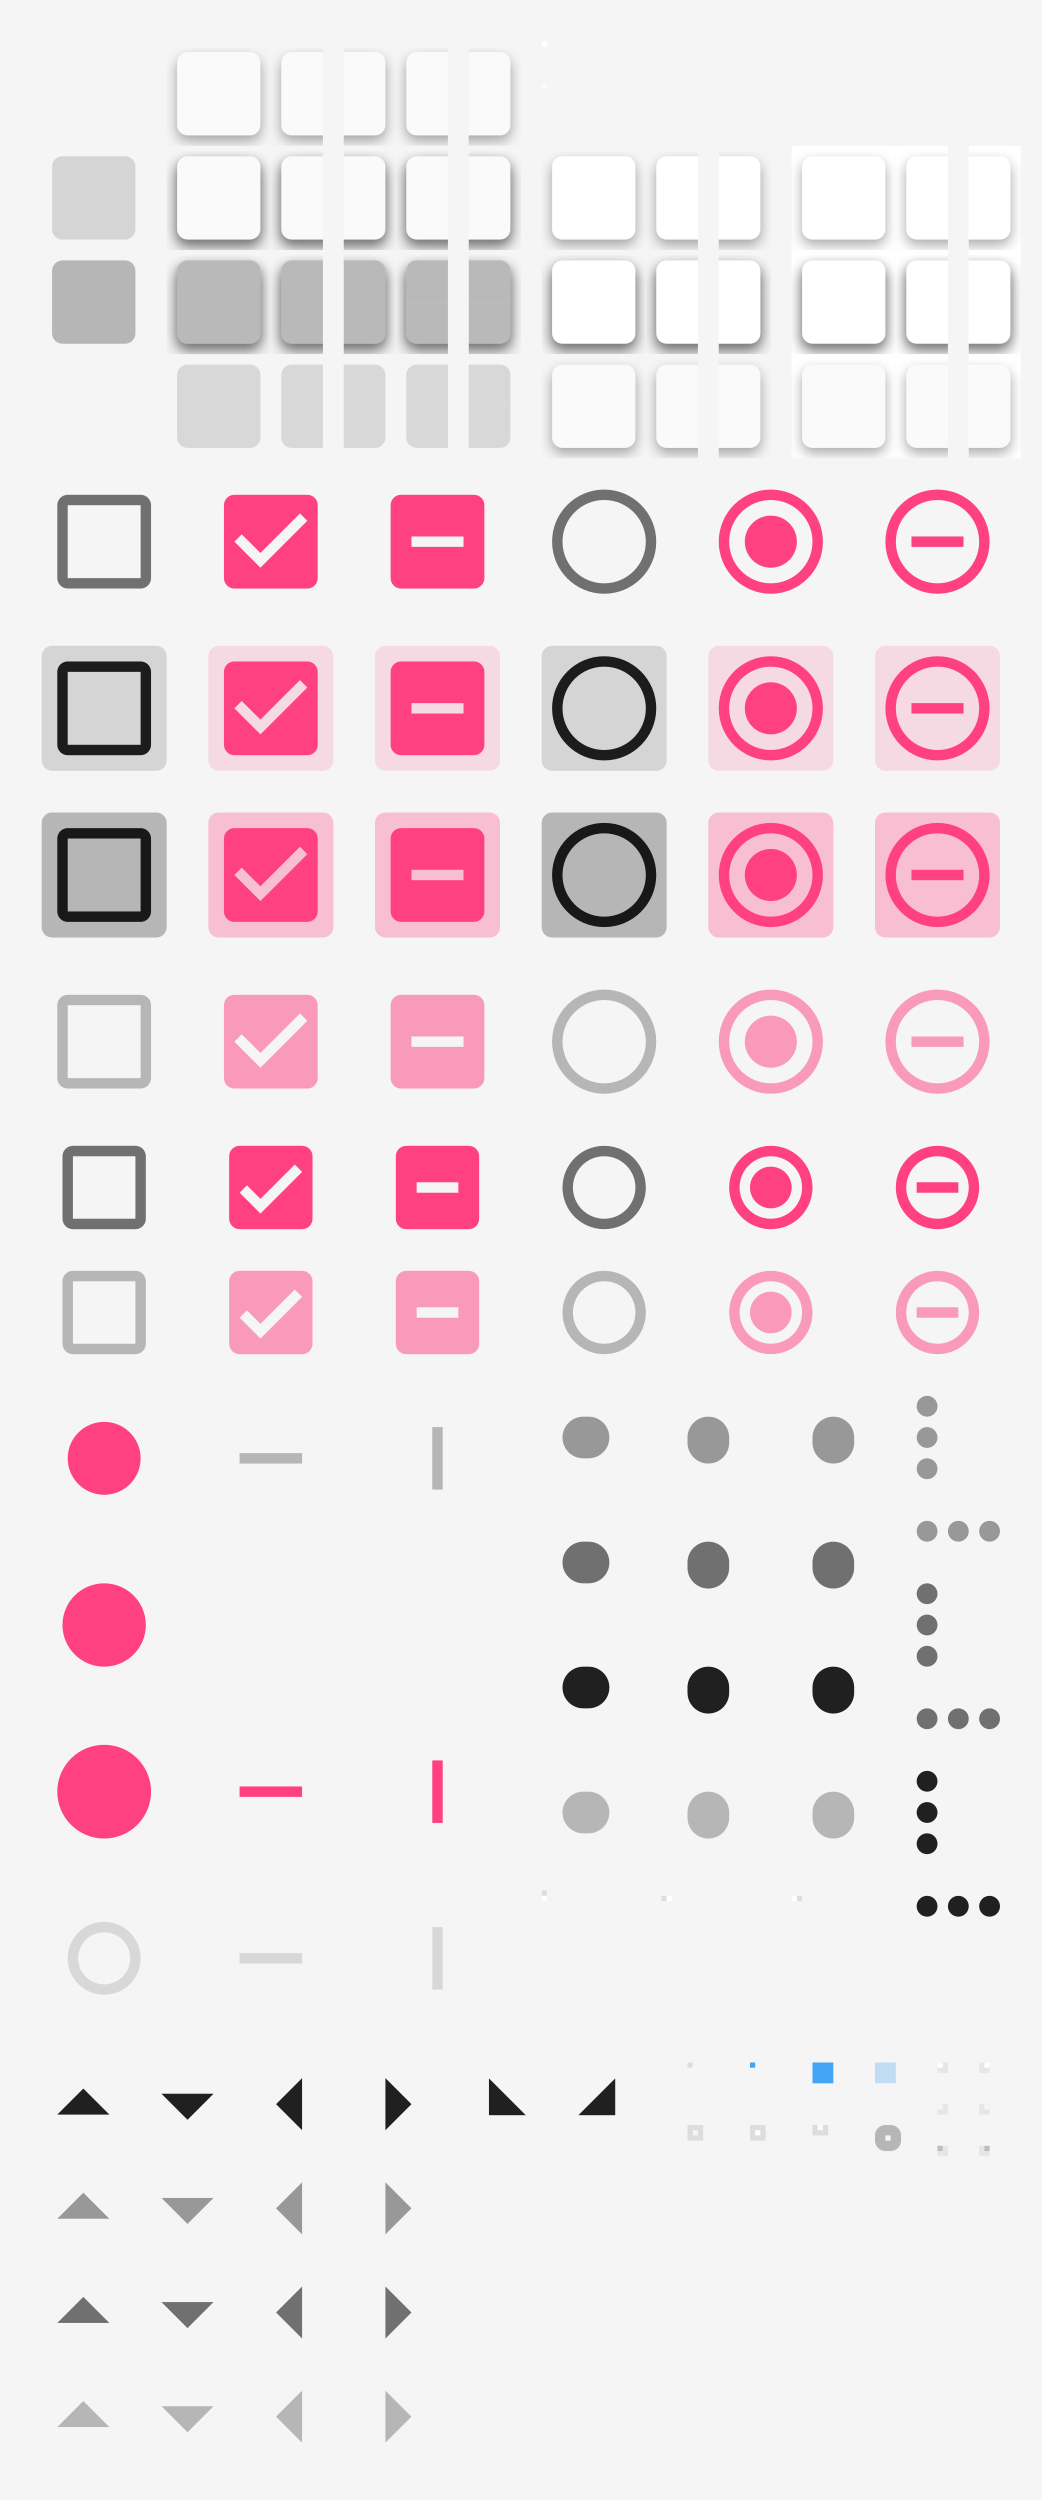
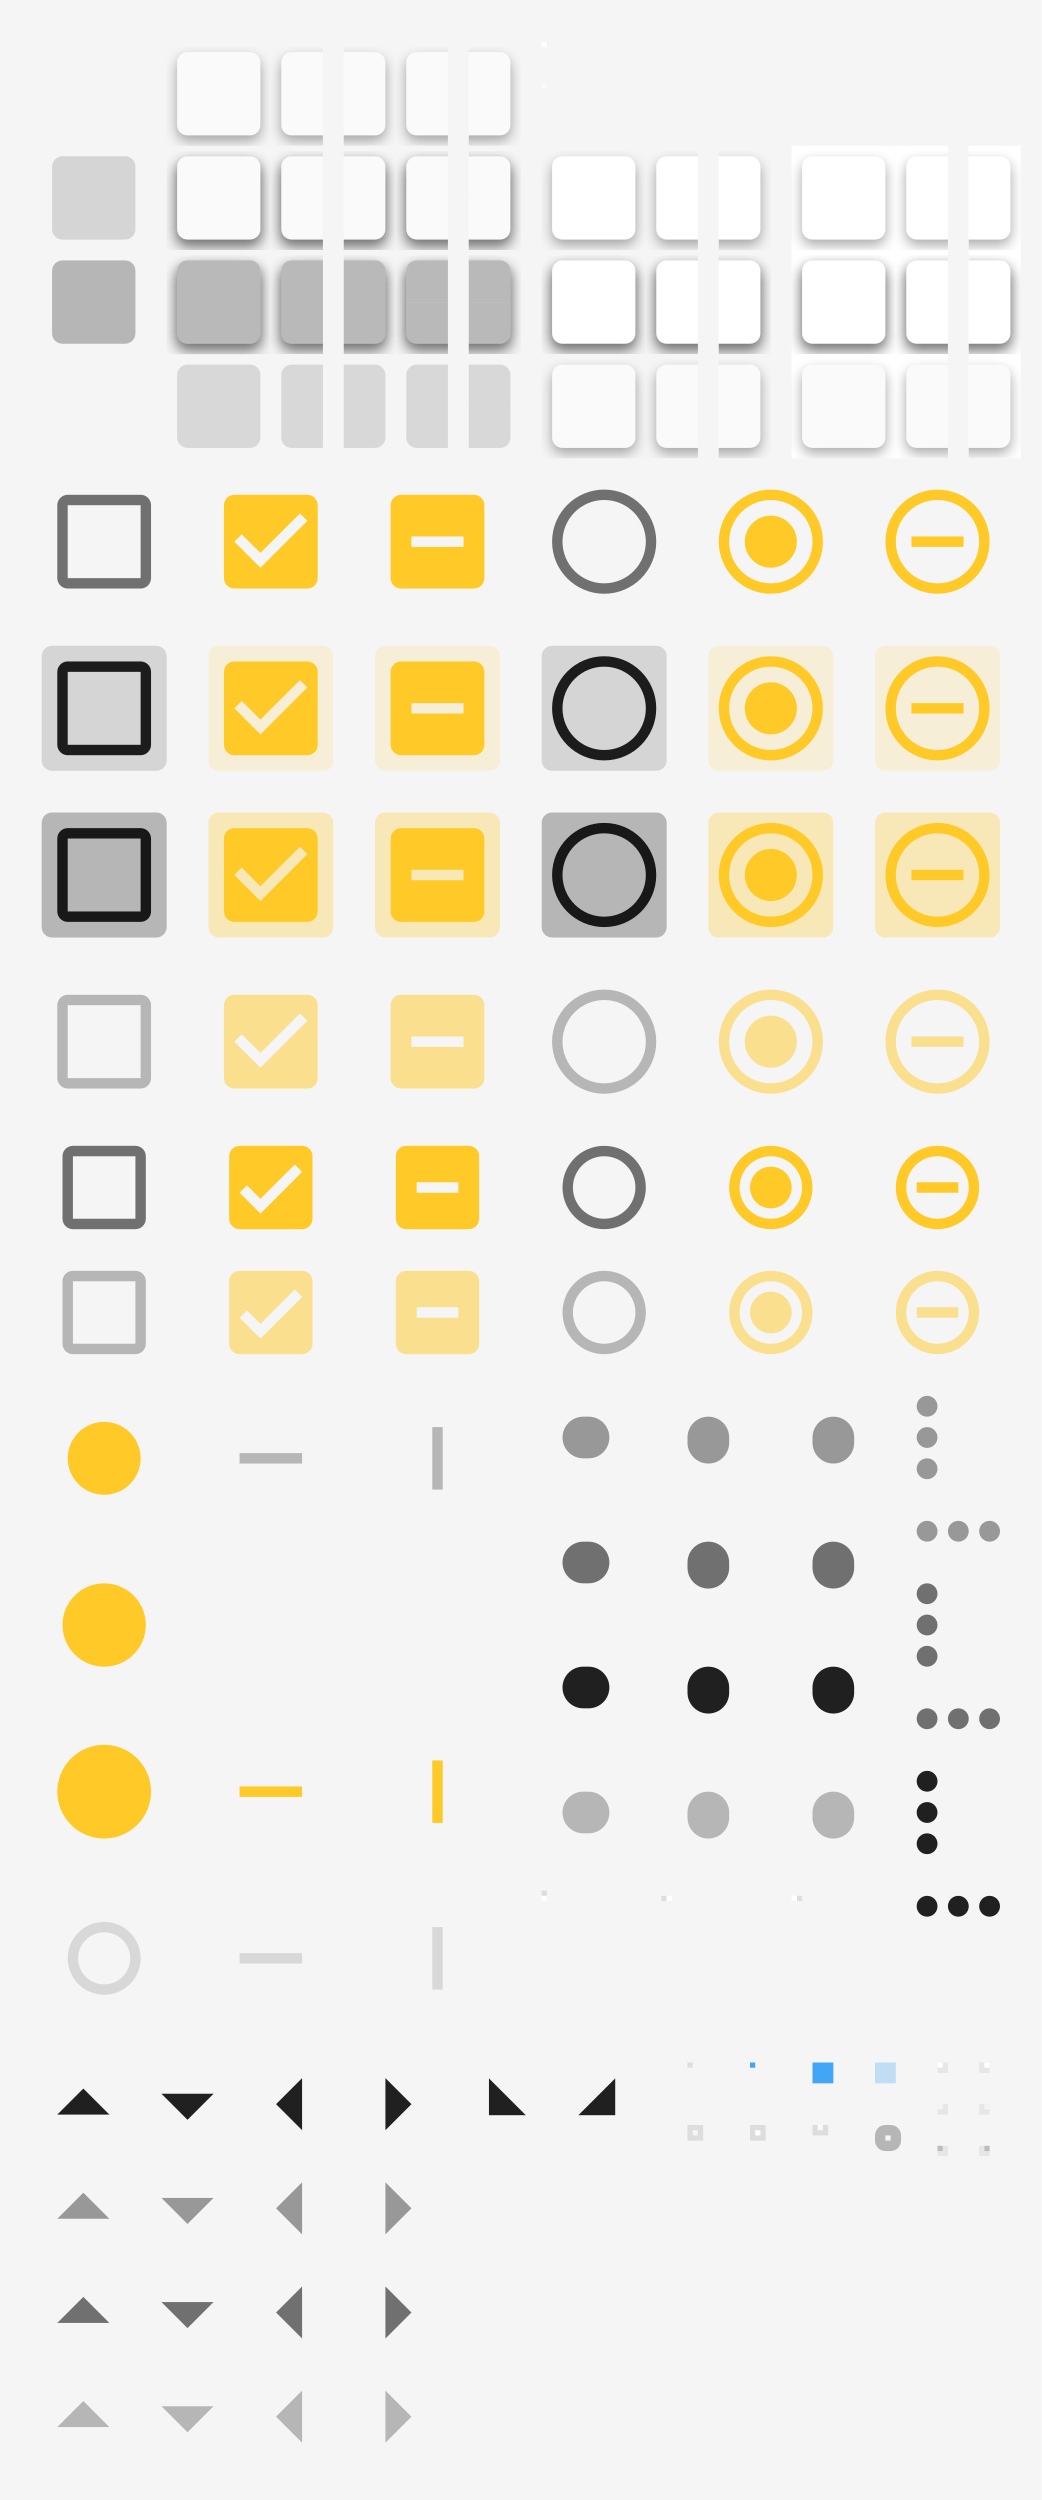
<svg xmlns="http://www.w3.org/2000/svg" xmlns:xlink="http://www.w3.org/1999/xlink" width="200" height="480" viewBox="0 0 200 480">
  <rect width="200" height="480" fill="url(#color-bg)" />
  <defs>
    <filter id="1" color-interpolation-filters="sRGB" x="0" y="0" width="1" height="1">
      <feFlood flood-color="#000000" flood-opacity="0.12" result="flood" />
      <feComposite operator="in" in="flood" in2="SourceGraphic" result="composite1" />
      <feGaussianBlur stdDeviation="1.5" in="composite1" result="blur" />
      <feOffset dx="0" dy="1" result="offset" />
      <feComposite in="SourceGraphic" in2="offset" result="fbSourceGraphic" />
      <feFlood flood-color="#000000" flood-opacity="0.24" result="flood" />
      <feComposite operator="in" in="flood" in2="fbSourceGraphic" result="composite1" />
      <feGaussianBlur stdDeviation="1" in="composite1" result="blur" />
      <feOffset dx="0" dy="1" result="offset" />
      <feComposite in="fbSourceGraphic" in2="offset" result="composite2" />
    </filter>
    <linearGradient id="color-fg">
      <stop stop-color="#000000" stop-opacity="0.87" />
    </linearGradient>
    <linearGradient id="color-fg-insensitive">
      <stop stop-color="#000000" stop-opacity="0.38" />
    </linearGradient>
    <linearGradient id="color-fg-secondary">
      <stop stop-color="#000000" stop-opacity="0.54" />
    </linearGradient>
    <linearGradient id="color-fg-secondary-insensitive">
      <stop stop-color="#000000" stop-opacity="0.26" />
    </linearGradient>
    <linearGradient id="color-trough-insensitive">
      <stop stop-color="#000000" stop-opacity="0.12" />
    </linearGradient>
    <linearGradient id="color-primary">
      <stop stop-color="#42A5F5" />
    </linearGradient>
    <linearGradient id="color-accent">
-       <stop stop-color="#FF4081" />
+       <stop stop-color="#FFCA28" />
    </linearGradient>
    <linearGradient id="color-accent-insensitive">
-       <stop stop-color="#FF4081" stop-opacity="0.5" />
+       <stop stop-color="#FFCA28" stop-opacity="0.5" />
    </linearGradient>
    <linearGradient id="color-bg">
      <stop stop-color="#F5F5F5" />
    </linearGradient>
    <linearGradient id="color-bg-lighter">
      <stop stop-color="#FAFAFA" />
    </linearGradient>
    <linearGradient id="color-base">
      <stop stop-color="#FFFFFF" />
    </linearGradient>
    <linearGradient id="color-base-alt">
      <stop stop-color="#FAFAFA" />
    </linearGradient>
    <linearGradient id="color-border">
      <stop stop-color="#000000" stop-opacity="0.1" />
    </linearGradient>
    <rect id="1x1" width="1" height="1" />
    <rect id="2x2" width="2" height="2" />
    <rect id="4x4" width="4" height="4" />
    <rect id="16x16" width="16" height="16" opacity="0" />
    <rect id="17x17" width="17" height="17" opacity="0" />
    <rect id="24x24" width="24" height="24" opacity="0" />
    <clipPath id="left">
      <rect width="10" height="20" />
    </clipPath>
    <clipPath id="right">
      <rect width="10" height="20" x="10" />
    </clipPath>
    <clipPath id="left-top">
      <rect width="10" height="10" />
    </clipPath>
    <clipPath id="left-bottom">
      <rect width="10" height="10" y="10" />
    </clipPath>
    <clipPath id="right-top">
      <rect width="10" height="10" x="10" />
    </clipPath>
    <clipPath id="right-bottom">
      <rect width="10" height="10" x="10" y="10" />
    </clipPath>
    <g id="base-box">
      <rect width="20" height="20" opacity="0" />
      <rect x="2" y="2" width="16" height="16" rx="2" ry="2" />
    </g>
    <use xlink:href="#base-box" id="base-flat-button" fill="url(#color-fg)" opacity="0" />
    <use xlink:href="#base-box" id="base-flat-button-hover" fill="url(#color-fg)" opacity="0.15" />
    <use xlink:href="#base-box" id="base-flat-button-active" fill="url(#color-fg)" opacity="0.3" />
    <use xlink:href="#base-box" id="base-flat-button-insensitive" fill="url(#color-fg)" opacity="0" />
    <use xlink:href="#base-box" id="base-button" fill="url(#color-bg-lighter)" filter="url(#1)" />
    <use xlink:href="#base-button" id="base-button-hover" filter="url(#1)" />
    <g id="base-button-active">
      <use xlink:href="#base-button-hover" />
      <use xlink:href="#base-flat-button-active" />
    </g>
    <use xlink:href="#base-box" id="base-button-insensitive" fill="url(#color-trough-insensitive)" />
    <use xlink:href="#1x1" id="base-entry-background" fill="url(#color-base)" />
    <use xlink:href="#1x1" id="base-entry-background-insensitive" fill="url(#color-base-alt)" />
    <use xlink:href="#base-box" id="base-entry-box" fill="url(#color-base)" filter="url(#1)" />
    <use xlink:href="#base-entry-box" id="base-entry-box-active" filter="url(#1)" />
    <use xlink:href="#base-box" id="base-entry-box-insensitive" fill="url(#color-base-alt)" filter="url(#1)" />
    <rect id="background-fill" width="20" height="20" />
    <g id="base-entry">
      <use xlink:href="#background-fill" />
      <use xlink:href="#base-entry-box" />
    </g>
    <g id="base-entry-active">
      <use xlink:href="#background-fill" />
      <use xlink:href="#base-entry-box-active" />
    </g>
    <g id="base-entry-insensitive">
      <use xlink:href="#background-fill" />
      <use xlink:href="#base-entry-box-insensitive" />
    </g>
    <use clip-path="url(#left)" xlink:href="#base-button" id="base-combo-rtl-button" />
    <use clip-path="url(#left)" xlink:href="#base-button-hover" id="base-combo-rtl-button-hover" />
    <use clip-path="url(#left)" xlink:href="#base-button-active" id="base-combo-rtl-button-active" />
    <use clip-path="url(#left)" xlink:href="#base-button-insensitive" id="base-combo-rtl-button-insensitive" />
    <use clip-path="url(#right)" xlink:href="#base-button" id="base-combo-ltr-button" />
    <use clip-path="url(#right)" xlink:href="#base-button-hover" id="base-combo-ltr-button-hover" />
    <use clip-path="url(#right)" xlink:href="#base-button-active" id="base-combo-ltr-button-active" />
    <use clip-path="url(#right)" xlink:href="#base-button-insensitive" id="base-combo-ltr-button-insensitive" />
    <use clip-path="url(#left-top)" xlink:href="#base-button" id="base-spin-rtl-up" />
    <use clip-path="url(#left-top)" xlink:href="#base-button-hover" id="base-spin-rtl-up-hover" />
    <use clip-path="url(#left-top)" xlink:href="#base-button-active" id="base-spin-rtl-up-active" />
    <use clip-path="url(#left-top)" xlink:href="#base-button-insensitive" id="base-spin-rtl-up-insensitive" />
    <use clip-path="url(#left-bottom)" xlink:href="#base-button" id="base-spin-rtl-down" />
    <use clip-path="url(#left-bottom)" xlink:href="#base-button-hover" id="base-spin-rtl-down-hover" />
    <use clip-path="url(#left-bottom)" xlink:href="#base-button-active" id="base-spin-rtl-down-active" />
    <use clip-path="url(#left-bottom)" xlink:href="#base-button-insensitive" id="base-spin-rtl-down-insensitive" />
    <use clip-path="url(#right-top)" xlink:href="#base-button" id="base-spin-ltr-up" />
    <use clip-path="url(#right-top)" xlink:href="#base-button-hover" id="base-spin-ltr-up-hover" />
    <use clip-path="url(#right-top)" xlink:href="#base-button-active" id="base-spin-ltr-up-active" />
    <use clip-path="url(#right-top)" xlink:href="#base-button-insensitive" id="base-spin-ltr-up-insensitive" />
    <use clip-path="url(#right-bottom)" xlink:href="#base-button" id="base-spin-ltr-down" />
    <use clip-path="url(#right-bottom)" xlink:href="#base-button-hover" id="base-spin-ltr-down-hover" />
    <use clip-path="url(#right-bottom)" xlink:href="#base-button-active" id="base-spin-ltr-down-active" />
    <use clip-path="url(#right-bottom)" xlink:href="#base-button-insensitive" id="base-spin-ltr-down-insensitive" />
    <use clip-path="url(#left)" xlink:href="#base-entry" id="base-combo-ltr-entry" />
    <use clip-path="url(#left)" xlink:href="#base-entry-active" id="base-combo-ltr-entry-active" />
    <use clip-path="url(#left)" xlink:href="#base-entry-insensitive" id="base-combo-ltr-entry-insensitive" />
    <use clip-path="url(#right)" xlink:href="#base-entry" id="base-combo-rtl-entry" />
    <use clip-path="url(#right)" xlink:href="#base-entry-active" id="base-combo-rtl-entry-active" />
    <use clip-path="url(#right)" xlink:href="#base-entry-insensitive" id="base-combo-rtl-entry-insensitive" />
    <path id="checkbox-unchecked-path" d="M19 5v14H5V5h14m0-2H5c-1.1 0-2 .9-2 2v14c0 1.1.9 2 2 2h14c1.1 0 2-.9 2-2V5c0-1.1-.9-2-2-2z" />
    <path id="checkbox-checked-path" d="M19 3H5c-1.11 0-2 .9-2 2v14c0 1.1.89 2 2 2h14c1.11 0 2-.9 2-2V5c0-1.1-.89-2-2-2zm-9 14l-5-5 1.41-1.41L10 14.17l7.59-7.59L19 8l-9 9z" />
    <path id="checkbox-mixed-path" d="M19 3H5c-1.1 0-2 .9-2 2v14c0 1.1.9 2 2 2h14c1.1 0 2-.9 2-2V5c0-1.1-.9-2-2-2zm-2 10H7v-2h10v2z" />
    <path id="radio-unchecked-path" d="M12 2C6.48 2 2 6.48 2 12s4.48 10 10 10 10-4.48 10-10S17.52 2 12 2zm0 18c-4.42 0-8-3.58-8-8s3.58-8 8-8 8 3.58 8 8-3.58 8-8 8z" />
    <path id="radio-checked-path" d="M12 7c-2.76 0-5 2.24-5 5s2.24 5 5 5 5-2.24 5-5-2.24-5-5-5zm0-5C6.48 2 2 6.48 2 12s4.48 10 10 10 10-4.48 10-10S17.52 2 12 2zm0 18c-4.42 0-8-3.58-8-8s3.58-8 8-8 8 3.58 8 8-3.58 8-8 8z" />
    <path id="radio-mixed-path" d="m12 2c-5.52 0-10 4.48-10 10s4.48 10 10 10 10-4.48 10-10-4.48-10-10-10zm0 2c4.42 0 8 3.58 8 8s-3.58 8-8 8-8-3.58-8-8 3.58-8 8-8zm-5 7v2h10v-2h-10z" />
    <path id="menu-checkbox-unchecked-path" d="m2 0a2 2 0 0 0 -2 2v12a2 2 0 0 0 2 2h12a2 2 0 0 0 2 -2v-12a2 2 0 0 0 -2 -2h-12zm0 2h12v12h-12v-12z" />
    <path id="menu-checkbox-checked-path" d="m2 0a2 2 0 0 0 -2 2v12a2 2 0 0 0 2 2h12a2 2 0 0 0 2 -2v-12a2 2 0 0 0 -2 -2h-12zm10.6 3.59l1.41 1.41-8 8-4-4 1.41-1.41 2.59 2.59 6.59-6.59z" />
    <path id="menu-checkbox-mixed-path" d="m2 0a2 2 0 0 0 -2 2v12a2 2 0 0 0 2 2h12a2 2 0 0 0 2 -2v-12a2 2 0 0 0 -2 -2h-12zm2 7h8v2h-8v-2z" />
    <path id="menu-radio-unchecked-path" d="m8 0a8 8 0 0 0 -8 8 8 8 0 0 0 8 8 8 8 0 0 0 8 -8 8 8 0 0 0 -8 -8zm0 2a6 6 0 0 1 6 6 6 6 0 0 1 -6 6 6 6 0 0 1 -6 -6 6 6 0 0 1 6 -6z" />
    <path id="menu-radio-checked-path" d="m8 0a8 8 0 0 0 -8 8 8 8 0 0 0 8 8 8 8 0 0 0 8 -8 8 8 0 0 0 -8 -8zm0 2a6 6 0 0 1 6 6 6 6 0 0 1 -6 6 6 6 0 0 1 -6 -6 6 6 0 0 1 6 -6zm0 2a4 4 0 0 0 -4 4 4 4 0 0 0 4 4 4 4 0 0 0 4 -4 4 4 0 0 0 -4 -4z" />
    <path id="menu-radio-mixed-path" d="m8 0a8 8 0 0 0 -8 8 8 8 0 0 0 8 8 8 8 0 0 0 8 -8 8 8 0 0 0 -8 -8zm0 2a6 6 0 0 1 6 6 6 6 0 0 1 -6 6 6 6 0 0 1 -6 -6 6 6 0 0 1 6 -6zm-4 5v2h8v-2h-8z" />
    <rect id="button-fill" width="24" height="24" rx="2" ry="2" />
    <g id="base-checkbox-unchecked">
      <use xlink:href="#button-fill" opacity="0" />
      <use xlink:href="#checkbox-unchecked-path" />
    </g>
    <g id="base-checkbox-unchecked-hover">
      <use xlink:href="#button-fill" opacity="0.15" />
      <use xlink:href="#checkbox-unchecked-path" />
    </g>
    <g id="base-checkbox-unchecked-active">
      <use xlink:href="#button-fill" opacity="0.3" />
      <use xlink:href="#checkbox-unchecked-path" />
    </g>
    <g id="base-checkbox-checked">
      <use xlink:href="#button-fill" opacity="0" />
      <use xlink:href="#checkbox-checked-path" />
    </g>
    <g id="base-checkbox-checked-hover">
      <use xlink:href="#button-fill" opacity="0.15" />
      <use xlink:href="#checkbox-checked-path" />
    </g>
    <g id="base-checkbox-checked-active">
      <use xlink:href="#button-fill" opacity="0.3" />
      <use xlink:href="#checkbox-checked-path" />
    </g>
    <g id="base-checkbox-mixed">
      <use xlink:href="#button-fill" opacity="0" />
      <use xlink:href="#checkbox-mixed-path" />
    </g>
    <g id="base-checkbox-mixed-hover">
      <use xlink:href="#button-fill" opacity="0.15" />
      <use xlink:href="#checkbox-mixed-path" />
    </g>
    <g id="base-checkbox-mixed-active">
      <use xlink:href="#button-fill" opacity="0.3" />
      <use xlink:href="#checkbox-mixed-path" />
    </g>
    <g id="base-radio-unchecked">
      <use xlink:href="#button-fill" opacity="0" />
      <use xlink:href="#radio-unchecked-path" />
    </g>
    <g id="base-radio-unchecked-hover">
      <use xlink:href="#button-fill" opacity="0.15" />
      <use xlink:href="#radio-unchecked-path" />
    </g>
    <g id="base-radio-unchecked-active">
      <use xlink:href="#button-fill" opacity="0.3" />
      <use xlink:href="#radio-unchecked-path" />
    </g>
    <g id="base-radio-checked">
      <use xlink:href="#button-fill" opacity="0" />
      <use xlink:href="#radio-checked-path" />
    </g>
    <g id="base-radio-checked-hover">
      <use xlink:href="#button-fill" opacity="0.15" />
      <use xlink:href="#radio-checked-path" />
    </g>
    <g id="base-radio-checked-active">
      <use xlink:href="#button-fill" opacity="0.3" />
      <use xlink:href="#radio-checked-path" />
    </g>
    <g id="base-radio-mixed">
      <use xlink:href="#button-fill" opacity="0" />
      <use xlink:href="#radio-mixed-path" />
    </g>
    <g id="base-radio-mixed-hover">
      <use xlink:href="#button-fill" opacity="0.15" />
      <use xlink:href="#radio-mixed-path" />
    </g>
    <g id="base-radio-mixed-active">
      <use xlink:href="#button-fill" opacity="0.3" />
      <use xlink:href="#radio-mixed-path" />
    </g>
    <g id="base-menu-checkbox-unchecked">
      <use xlink:href="#16x16" />
      <use xlink:href="#menu-checkbox-unchecked-path" />
    </g>
    <g id="base-menu-checkbox-checked">
      <use xlink:href="#16x16" />
      <use xlink:href="#menu-checkbox-checked-path" />
    </g>
    <g id="base-menu-checkbox-mixed">
      <use xlink:href="#16x16" />
      <use xlink:href="#menu-checkbox-mixed-path" />
    </g>
    <g id="base-menu-radio-unchecked">
      <use xlink:href="#16x16" />
      <use xlink:href="#menu-radio-unchecked-path" />
    </g>
    <g id="base-menu-radio-checked">
      <use xlink:href="#16x16" />
      <use xlink:href="#menu-radio-checked-path" />
    </g>
    <g id="base-menu-radio-mixed">
      <use xlink:href="#16x16" />
      <use xlink:href="#menu-radio-mixed-path" />
    </g>
    <g id="base-scale-slider">
      <use xlink:href="#24x24" />
      <circle cx="12" cy="12" r="7" fill="url(#color-accent)" />
    </g>
    <g id="base-scale-slider-hover">
      <use xlink:href="#24x24" />
      <circle cx="12" cy="12" r="8" fill="url(#color-accent)" />
    </g>
    <g id="base-scale-slider-active">
      <use xlink:href="#24x24" />
      <circle cx="12" cy="12" r="9" fill="url(#color-accent)" />
    </g>
    <g id="base-scale-slider-insensitive">
      <use xlink:href="#24x24" />
      <circle cx="12" cy="12" r="7" fill="url(#color-bg)" />
      <circle cx="12" cy="12" r="6" fill="none" stroke="url(#color-trough-insensitive)" stroke-width="2" />
    </g>
    <g id="base-scale-horz-trough">
      <use xlink:href="#24x24" />
      <rect width="12" height="2" x="6" y="11" />
    </g>
    <g id="base-scale-vert-trough">
      <use xlink:href="#24x24" />
      <rect width="2" height="12" x="11" y="6" />
    </g>
    <g id="base-scrollbar-horz-slider">
      <use xlink:href="#17x17" y="-1" />
      <rect width="9" height="8" x="4" y="4" ry="4" />
    </g>
    <g id="base-scrollbar-horz-trough">
      <use xlink:href="#base-border" y="-1" />
      <use xlink:href="#base-entry-background" />
    </g>
    <use xlink:href="#base-scrollbar-horz-slider" id="base-scrollbar-vert-ltr-slider" transform="rotate(-90 8.5 8.5)" />
    <use xlink:href="#base-scrollbar-horz-trough" id="base-scrollbar-vert-ltr-trough" transform="rotate(-90 0.5 0.5)" />
    <use xlink:href="#base-scrollbar-horz-slider" id="base-scrollbar-vert-rtl-slider" transform="rotate(90 8 8)" />
    <use xlink:href="#base-scrollbar-horz-trough" id="base-scrollbar-vert-rtl-trough" transform="rotate(90 0.5 0.5)" />
    <g id="base-handle-horz">
      <circle cx="2" cy="2" r="2" />
      <circle cx="8" cy="2" r="2" />
      <circle cx="14" cy="2" r="2" />
    </g>
    <use xlink:href="#base-handle-horz" id="base-handle-vert" transform="rotate(90 2 2)" />
    <path id="pan-path" d="M 13,6 8,11 3,6 Z" />
    <g id="base-pan-down">
      <use xlink:href="#16x16" />
      <use xlink:href="#pan-path" />
    </g>
    <g id="base-pan-up">
      <use xlink:href="#16x16" />
      <use xlink:href="#pan-path" transform="rotate(180 8 8)" />
    </g>
    <g id="base-pan-left">
      <use xlink:href="#16x16" />
      <use xlink:href="#pan-path" transform="rotate(90 8 8)" />
    </g>
    <g id="base-pan-right">
      <use xlink:href="#16x16" />
      <use xlink:href="#pan-path" transform="rotate(-90 8 8)" />
    </g>
    <g id="base-pan-left-semi">
      <use xlink:href="#16x16" />
      <use xlink:href="#pan-path" transform="rotate(45 8 8)" />
    </g>
    <g id="base-pan-right-semi">
      <use xlink:href="#16x16" />
      <use xlink:href="#pan-path" transform="rotate(-45 8 8)" />
    </g>
    <use xlink:href="#1x1" id="base-border" fill="url(#color-border)" />
    <use xlink:href="#1x1" id="base-tab" fill="url(#color-primary)" />
    <use xlink:href="#4x4" id="base-progressbar-progress" fill="url(#color-primary)" />
    <g id="base-progressbar-trough">
      <use xlink:href="#4x4" fill="url(#color-bg)" />
      <use xlink:href="#base-progressbar-progress" opacity="0.3" />
    </g>
    <rect id="base-frame" x="0.5" y="0.5" width="2" height="2" fill="none" stroke="url(#color-border)" stroke-width="1" />
    <g id="base-frame-notebook">
      <rect width="3" height="3" fill="url(#color-border)" />
      <use xlink:href="#1x1" x="1" y="1" fill="url(#color-base)" />
    </g>
    <g id="base-frame-inline">
      <rect width="3" height="2" fill="url(#color-border)" />
      <use xlink:href="#1x1" x="1" fill="url(#color-base-alt)" />
    </g>
    <rect id="base-focus" x="1" y="1" width="3" height="3" rx="1" ry="1" fill="none" stroke="url(#color-fg)" stroke-width="2" opacity="0.3" />
    <g id="base-treeview-ltr-button">
      <use xlink:href="#2x2" fill="url(#color-base)" />
      <use xlink:href="#2x2" fill="url(#color-border)" />
      <use xlink:href="#1x1" fill="url(#color-base)" />
    </g>
    <g id="base-treeview-ltr-button-hover">
      <use xlink:href="#base-treeview-ltr-button" />
      <use xlink:href="#1x1" fill="url(#color-fg)" opacity="0.05" />
    </g>
    <g id="base-treeview-ltr-button-active">
      <use xlink:href="#base-treeview-ltr-button" />
      <use xlink:href="#1x1" fill="url(#color-fg)" opacity="0.3" />
    </g>
    <use xlink:href="#base-treeview-ltr-button" id="base-treeview-rtl-button" transform="scale(-1 1)" />
    <use xlink:href="#base-treeview-ltr-button-hover" id="base-treeview-rtl-button-hover" transform="scale(-1 1)" />
    <use xlink:href="#base-treeview-ltr-button-active" id="base-treeview-rtl-button-active" transform="scale(-1 1)" />
  </defs>
  <use x="8" y="8" xlink:href="#base-flat-button" id="flat-button" />
  <use x="8" y="28" xlink:href="#base-flat-button-hover" id="flat-button-hover" />
  <use x="8" y="48" xlink:href="#base-flat-button-active" id="flat-button-active" />
  <use x="8" y="68" xlink:href="#base-flat-button-insensitive" id="flat-button-insensitive" />
  <use x="32" y="8" xlink:href="#base-button" id="button" />
  <use x="32" y="28" xlink:href="#base-button-hover" id="button-hover" />
  <use x="32" y="48" xlink:href="#base-button-active" id="button-active" />
  <use x="32" y="68" xlink:href="#base-button-insensitive" id="button-insensitive" />
  <use x="52" y="8" xlink:href="#base-combo-rtl-button" id="combo-rtl-button" />
  <use x="52" y="28" xlink:href="#base-combo-rtl-button-hover" id="combo-rtl-button-hover" />
  <use x="52" y="48" xlink:href="#base-combo-rtl-button-active" id="combo-rtl-button-active" />
  <use x="52" y="68" xlink:href="#base-combo-rtl-button-insensitive" id="combo-rtl-button-insensitive" />
  <use x="56" y="8" xlink:href="#base-combo-ltr-button" id="combo-ltr-button" />
  <use x="56" y="28" xlink:href="#base-combo-ltr-button-hover" id="combo-ltr-button-hover" />
  <use x="56" y="48" xlink:href="#base-combo-ltr-button-active" id="combo-ltr-button-active" />
  <use x="56" y="68" xlink:href="#base-combo-ltr-button-insensitive" id="combo-ltr-button-insensitive" />
  <use x="76" y="8" xlink:href="#base-spin-rtl-up" id="spin-rtl-up" />
  <use x="76" y="28" xlink:href="#base-spin-rtl-up-hover" id="spin-rtl-up-hover" />
  <use x="76" y="48" xlink:href="#base-spin-rtl-up-active" id="spin-rtl-up-active" />
  <use x="76" y="68" xlink:href="#base-spin-rtl-up-insensitive" id="spin-rtl-up-insensitive" />
  <use x="76" y="8" xlink:href="#base-spin-rtl-down" id="spin-rtl-down" />
  <use x="76" y="28" xlink:href="#base-spin-rtl-down-hover" id="spin-rtl-down-hover" />
  <use x="76" y="48" xlink:href="#base-spin-rtl-down-active" id="spin-rtl-down-active" />
  <use x="76" y="68" xlink:href="#base-spin-rtl-down-insensitive" id="spin-rtl-down-insensitive" />
  <use x="80" y="8" xlink:href="#base-spin-ltr-up" id="spin-ltr-up" />
  <use x="80" y="28" xlink:href="#base-spin-ltr-up-hover" id="spin-ltr-up-hover" />
  <use x="80" y="48" xlink:href="#base-spin-ltr-up-active" id="spin-ltr-up-active" />
  <use x="80" y="68" xlink:href="#base-spin-ltr-up-insensitive" id="spin-ltr-up-insensitive" />
  <use x="80" y="8" xlink:href="#base-spin-ltr-down" id="spin-ltr-down" />
  <use x="80" y="28" xlink:href="#base-spin-ltr-down-hover" id="spin-ltr-down-hover" />
  <use x="80" y="48" xlink:href="#base-spin-ltr-down-active" id="spin-ltr-down-active" />
  <use x="80" y="68" xlink:href="#base-spin-ltr-down-insensitive" id="spin-ltr-down-insensitive" />
  <use x="104" y="8" xlink:href="#base-entry-background" id="entry-background" />
  <use x="104" y="16" xlink:href="#base-entry-background-insensitive" id="entry-background-insensitive" />
  <use x="104" y="28" xlink:href="#base-entry" fill="url(#color-bg)" id="entry" />
  <use x="104" y="48" xlink:href="#base-entry-active" fill="url(#color-bg)" id="entry-active" />
  <use x="104" y="68" xlink:href="#base-entry-insensitive" fill="url(#color-bg)" id="entry-insensitive" />
  <use x="124" y="28" xlink:href="#base-combo-ltr-entry" fill="url(#color-bg)" id="combo-ltr-entry" />
  <use x="124" y="48" xlink:href="#base-combo-ltr-entry-active" fill="url(#color-bg)" id="combo-ltr-entry-active" />
  <use x="124" y="68" xlink:href="#base-combo-ltr-entry-insensitive" fill="url(#color-bg)" id="combo-ltr-entry-insensitive" />
  <use x="128" y="28" xlink:href="#base-combo-rtl-entry" fill="url(#color-bg)" id="combo-rtl-entry" />
  <use x="128" y="48" xlink:href="#base-combo-rtl-entry-active" fill="url(#color-bg)" id="combo-rtl-entry-active" />
  <use x="128" y="68" xlink:href="#base-combo-rtl-entry-insensitive" fill="url(#color-bg)" id="combo-rtl-entry-insensitive" />
  <use x="152" y="28" xlink:href="#base-entry" fill="url(#color-base)" id="notebook-entry" />
  <use x="152" y="48" xlink:href="#base-entry-active" fill="url(#color-base)" id="notebook-entry-active" />
  <use x="152" y="68" xlink:href="#base-entry-insensitive" fill="url(#color-base)" id="notebook-entry-insensitive" />
  <use x="172" y="28" xlink:href="#base-combo-ltr-entry" fill="url(#color-base)" id="notebook-combo-ltr-entry" />
  <use x="172" y="48" xlink:href="#base-combo-ltr-entry-active" fill="url(#color-base)" id="notebook-combo-ltr-entry-active" />
  <use x="172" y="68" xlink:href="#base-combo-ltr-entry-insensitive" fill="url(#color-base)" id="notebook-combo-ltr-entry-insensitive" />
  <use x="176" y="28" xlink:href="#base-combo-rtl-entry" fill="url(#color-base)" id="notebook-combo-rtl-entry" />
  <use x="176" y="48" xlink:href="#base-combo-rtl-entry-active" fill="url(#color-base)" id="notebook-combo-rtl-entry-active" />
  <use x="176" y="68" xlink:href="#base-combo-rtl-entry-insensitive" fill="url(#color-base)" id="notebook-combo-rtl-entry-insensitive" />
  <use x="8" y="92" xlink:href="#base-checkbox-unchecked" fill="url(#color-fg-secondary)" id="checkbox-unchecked" />
  <use x="8" y="124" xlink:href="#base-checkbox-unchecked-hover" fill="url(#color-fg)" id="checkbox-unchecked-hover" />
  <use x="8" y="156" xlink:href="#base-checkbox-unchecked-active" fill="url(#color-fg)" id="checkbox-unchecked-active" />
  <use x="8" y="188" xlink:href="#base-checkbox-unchecked" fill="url(#color-fg-secondary-insensitive)" id="checkbox-unchecked-insensitive" />
  <use x="40" y="92" xlink:href="#base-checkbox-checked" fill="url(#color-accent)" id="checkbox-checked" />
  <use x="40" y="124" xlink:href="#base-checkbox-checked-hover" fill="url(#color-accent)" id="checkbox-checked-hover" />
  <use x="40" y="156" xlink:href="#base-checkbox-checked-active" fill="url(#color-accent)" id="checkbox-checked-active" />
  <use x="40" y="188" xlink:href="#base-checkbox-checked" fill="url(#color-accent-insensitive)" id="checkbox-checked-insensitive" />
  <use x="72" y="92" xlink:href="#base-checkbox-mixed" fill="url(#color-accent)" id="checkbox-mixed" />
  <use x="72" y="124" xlink:href="#base-checkbox-mixed-hover" fill="url(#color-accent)" id="checkbox-mixed-hover" />
  <use x="72" y="156" xlink:href="#base-checkbox-mixed-active" fill="url(#color-accent)" id="checkbox-mixed-active" />
  <use x="72" y="188" xlink:href="#base-checkbox-mixed" fill="url(#color-accent-insensitive)" id="checkbox-mixed-insensitive" />
  <use x="104" y="92" xlink:href="#base-radio-unchecked" fill="url(#color-fg-secondary)" id="radio-unchecked" />
  <use x="104" y="124" xlink:href="#base-radio-unchecked-hover" fill="url(#color-fg)" id="radio-unchecked-hover" />
  <use x="104" y="156" xlink:href="#base-radio-unchecked-active" fill="url(#color-fg)" id="radio-unchecked-active" />
  <use x="104" y="188" xlink:href="#base-radio-unchecked" fill="url(#color-fg-secondary-insensitive)" id="radio-unchecked-insensitive" />
  <use x="136" y="92" xlink:href="#base-radio-checked" fill="url(#color-accent)" id="radio-checked" />
  <use x="136" y="124" xlink:href="#base-radio-checked-hover" fill="url(#color-accent)" id="radio-checked-hover" />
  <use x="136" y="156" xlink:href="#base-radio-checked-active" fill="url(#color-accent)" id="radio-checked-active" />
  <use x="136" y="188" xlink:href="#base-radio-checked" fill="url(#color-accent-insensitive)" id="radio-checked-insensitive" />
  <use x="168" y="92" xlink:href="#base-radio-mixed" fill="url(#color-accent)" id="radio-mixed" />
  <use x="168" y="124" xlink:href="#base-radio-mixed-hover" fill="url(#color-accent)" id="radio-mixed-hover" />
  <use x="168" y="156" xlink:href="#base-radio-mixed-active" fill="url(#color-accent)" id="radio-mixed-active" />
  <use x="168" y="188" xlink:href="#base-radio-mixed" fill="url(#color-accent-insensitive)" id="radio-mixed-insensitive" />
  <use x="12" y="220" xlink:href="#base-menu-checkbox-unchecked" fill="url(#color-fg-secondary)" id="menu-checkbox-unchecked" />
  <use x="12" y="244" xlink:href="#base-menu-checkbox-unchecked" fill="url(#color-fg-secondary-insensitive)" id="menu-checkbox-unchecked-insensitive" />
  <use x="44" y="220" xlink:href="#base-menu-checkbox-checked" fill="url(#color-accent)" id="menu-checkbox-checked" />
  <use x="44" y="244" xlink:href="#base-menu-checkbox-checked" fill="url(#color-accent-insensitive)" id="menu-checkbox-checked-insensitive" />
  <use x="76" y="220" xlink:href="#base-menu-checkbox-mixed" fill="url(#color-accent)" id="menu-checkbox-mixed" />
  <use x="76" y="244" xlink:href="#base-menu-checkbox-mixed" fill="url(#color-accent-insensitive)" id="menu-checkbox-mixed-insensitive" />
  <use x="108" y="220" xlink:href="#base-menu-radio-unchecked" fill="url(#color-fg-secondary)" id="menu-radio-unchecked" />
  <use x="108" y="244" xlink:href="#base-menu-radio-unchecked" fill="url(#color-fg-secondary-insensitive)" id="menu-radio-unchecked-insensitive" />
  <use x="140" y="220" xlink:href="#base-menu-radio-checked" fill="url(#color-accent)" id="menu-radio-checked" />
  <use x="140" y="244" xlink:href="#base-menu-radio-checked" fill="url(#color-accent-insensitive)" id="menu-radio-checked-insensitive" />
  <use x="172" y="220" xlink:href="#base-menu-radio-mixed" fill="url(#color-accent)" id="menu-radio-mixed" />
  <use x="172" y="244" xlink:href="#base-menu-radio-mixed" fill="url(#color-accent-insensitive)" id="menu-radio-mixed-insensitive" />
  <use x="8" y="268" xlink:href="#base-scale-slider" id="scale-slider" />
  <use x="8" y="300" xlink:href="#base-scale-slider-hover" id="scale-slider-hover" />
  <use x="8" y="332" xlink:href="#base-scale-slider-active" id="scale-slider-active" />
  <use x="8" y="364" xlink:href="#base-scale-slider-insensitive" id="scale-slider-insensitive" />
  <use x="40" y="268" xlink:href="#base-scale-horz-trough" fill="url(#color-fg-secondary-insensitive)" id="scale-horz-trough" />
  <use x="40" y="332" xlink:href="#base-scale-horz-trough" fill="url(#color-accent)" id="scale-horz-trough-active" />
  <use x="40" y="364" xlink:href="#base-scale-horz-trough" fill="url(#color-trough-insensitive)" id="scale-horz-trough-insensitive" />
  <use x="72" y="268" xlink:href="#base-scale-vert-trough" fill="url(#color-fg-secondary-insensitive)" id="scale-vert-trough" />
  <use x="72" y="332" xlink:href="#base-scale-vert-trough" fill="url(#color-accent)" id="scale-vert-trough-active" />
  <use x="72" y="364" xlink:href="#base-scale-vert-trough" fill="url(#color-trough-insensitive)" id="scale-vert-trough-insensitive" />
  <use x="104" y="268" xlink:href="#base-scrollbar-horz-slider" fill="url(#color-fg-insensitive)" id="scrollbar-horz-slider" />
  <use x="104" y="292" xlink:href="#base-scrollbar-horz-slider" fill="url(#color-fg-secondary)" id="scrollbar-horz-slider-hover" />
  <use x="104" y="316" xlink:href="#base-scrollbar-horz-slider" fill="url(#color-fg)" id="scrollbar-horz-slider-active" />
  <use x="104" y="340" xlink:href="#base-scrollbar-horz-slider" fill="url(#color-fg-secondary-insensitive)" id="scrollbar-horz-slider-insensitive" />
  <use x="104" y="364" xlink:href="#base-scrollbar-horz-trough" id="scrollbar-horz-trough" />
  <use x="128" y="268" xlink:href="#base-scrollbar-vert-ltr-slider" fill="url(#color-fg-insensitive)" id="scrollbar-vert-ltr-slider" />
  <use x="128" y="292" xlink:href="#base-scrollbar-vert-ltr-slider" fill="url(#color-fg-secondary)" id="scrollbar-vert-ltr-slider-hover" />
  <use x="128" y="316" xlink:href="#base-scrollbar-vert-ltr-slider" fill="url(#color-fg)" id="scrollbar-vert-ltr-slider-active" />
  <use x="128" y="340" xlink:href="#base-scrollbar-vert-ltr-slider" fill="url(#color-fg-secondary-insensitive)" id="scrollbar-vert-ltr-slider-insensitive" />
  <use x="128" y="364" xlink:href="#base-scrollbar-vert-ltr-trough" id="scrollbar-vert-ltr-trough" />
  <use x="152" y="268" xlink:href="#base-scrollbar-vert-rtl-slider" fill="url(#color-fg-insensitive)" id="scrollbar-vert-rtl-slider" />
  <use x="152" y="292" xlink:href="#base-scrollbar-vert-rtl-slider" fill="url(#color-fg-secondary)" id="scrollbar-vert-rtl-slider-hover" />
  <use x="152" y="316" xlink:href="#base-scrollbar-vert-rtl-slider" fill="url(#color-fg)" id="scrollbar-vert-rtl-slider-active" />
  <use x="152" y="340" xlink:href="#base-scrollbar-vert-rtl-slider" fill="url(#color-fg-secondary-insensitive)" id="scrollbar-vert-rtl-slider-insensitive" />
  <use x="152" y="364" xlink:href="#base-scrollbar-vert-rtl-trough" id="scrollbar-vert-rtl-trough" />
  <use x="176" y="292" xlink:href="#base-handle-horz" fill="url(#color-fg-insensitive)" id="handle-horz" />
  <use x="176" y="328" xlink:href="#base-handle-horz" fill="url(#color-fg-secondary)" id="handle-horz-hover" />
  <use x="176" y="364" xlink:href="#base-handle-horz" fill="url(#color-fg)" id="handle-horz-active" />
  <use x="176" y="268" xlink:href="#base-handle-vert" fill="url(#color-fg-insensitive)" id="handle-vert" />
  <use x="176" y="304" xlink:href="#base-handle-vert" fill="url(#color-fg-secondary)" id="handle-vert-hover" />
  <use x="176" y="340" xlink:href="#base-handle-vert" fill="url(#color-fg)" id="handle-vert-active" />
  <use x="8" y="396" xlink:href="#base-pan-up" fill="url(#color-fg)" id="pan-up" />
  <use x="8" y="416" xlink:href="#base-pan-up" fill="url(#color-fg-insensitive)" id="pan-up-insensitive" />
  <use x="8" y="436" xlink:href="#base-pan-up" fill="url(#color-fg-secondary)" id="pan-up-alt" />
  <use x="8" y="456" xlink:href="#base-pan-up" fill="url(#color-fg-secondary-insensitive)" id="pan-up-alt-insensitive" />
  <use x="28" y="396" xlink:href="#base-pan-down" fill="url(#color-fg)" id="pan-down" />
  <use x="28" y="416" xlink:href="#base-pan-down" fill="url(#color-fg-insensitive)" id="pan-down-insensitive" />
  <use x="28" y="436" xlink:href="#base-pan-down" fill="url(#color-fg-secondary)" id="pan-down-alt" />
  <use x="28" y="456" xlink:href="#base-pan-down" fill="url(#color-fg-secondary-insensitive)" id="pan-down-alt-insensitive" />
  <use x="48" y="396" xlink:href="#base-pan-left" fill="url(#color-fg)" id="pan-left" />
  <use x="48" y="416" xlink:href="#base-pan-left" fill="url(#color-fg-insensitive)" id="pan-left-insensitive" />
  <use x="48" y="436" xlink:href="#base-pan-left" fill="url(#color-fg-secondary)" id="pan-left-alt" />
  <use x="48" y="456" xlink:href="#base-pan-left" fill="url(#color-fg-secondary-insensitive)" id="pan-left-alt-insensitive" />
  <use x="68" y="396" xlink:href="#base-pan-right" fill="url(#color-fg)" id="pan-right" />
  <use x="68" y="416" xlink:href="#base-pan-right" fill="url(#color-fg-insensitive)" id="pan-right-insensitive" />
  <use x="68" y="436" xlink:href="#base-pan-right" fill="url(#color-fg-secondary)" id="pan-right-alt" />
  <use x="68" y="456" xlink:href="#base-pan-right" fill="url(#color-fg-secondary-insensitive)" id="pan-right-alt-insensitive" />
  <use x="88" y="396" xlink:href="#base-pan-left-semi" fill="url(#color-fg)" id="pan-left-semi" />
  <use x="108" y="396" xlink:href="#base-pan-right-semi" fill="url(#color-fg)" id="pan-right-semi" />
  <use x="132" y="396" xlink:href="#base-border" id="border" />
  <use x="144" y="396" xlink:href="#base-tab" id="tab" />
  <use x="156" y="396" xlink:href="#base-progressbar-progress" id="progressbar-progress" />
  <use x="168" y="396" xlink:href="#base-progressbar-trough" id="progressbar-trough" />
  <use x="132" y="408" xlink:href="#base-frame" id="frame" />
  <use x="144" y="408" xlink:href="#base-frame-notebook" id="frame-notebook" />
  <use x="156" y="408" xlink:href="#base-frame-inline" id="frame-inline" />
  <use x="168" y="408" xlink:href="#base-focus" id="focus" />
  <use x="180" y="396" xlink:href="#base-treeview-ltr-button" id="treeview-ltr-button" />
  <use x="180" y="404" xlink:href="#base-treeview-ltr-button-hover" id="treeview-ltr-button-hover" />
  <use x="180" y="412" xlink:href="#base-treeview-ltr-button-active" id="treeview-ltr-button-active" />
  <use x="190" y="396" xlink:href="#base-treeview-rtl-button" id="treeview-rtl-button" />
  <use x="190" y="404" xlink:href="#base-treeview-rtl-button-hover" id="treeview-rtl-button-hover" />
  <use x="190" y="412" xlink:href="#base-treeview-rtl-button-active" id="treeview-rtl-button-active" />
</svg>
